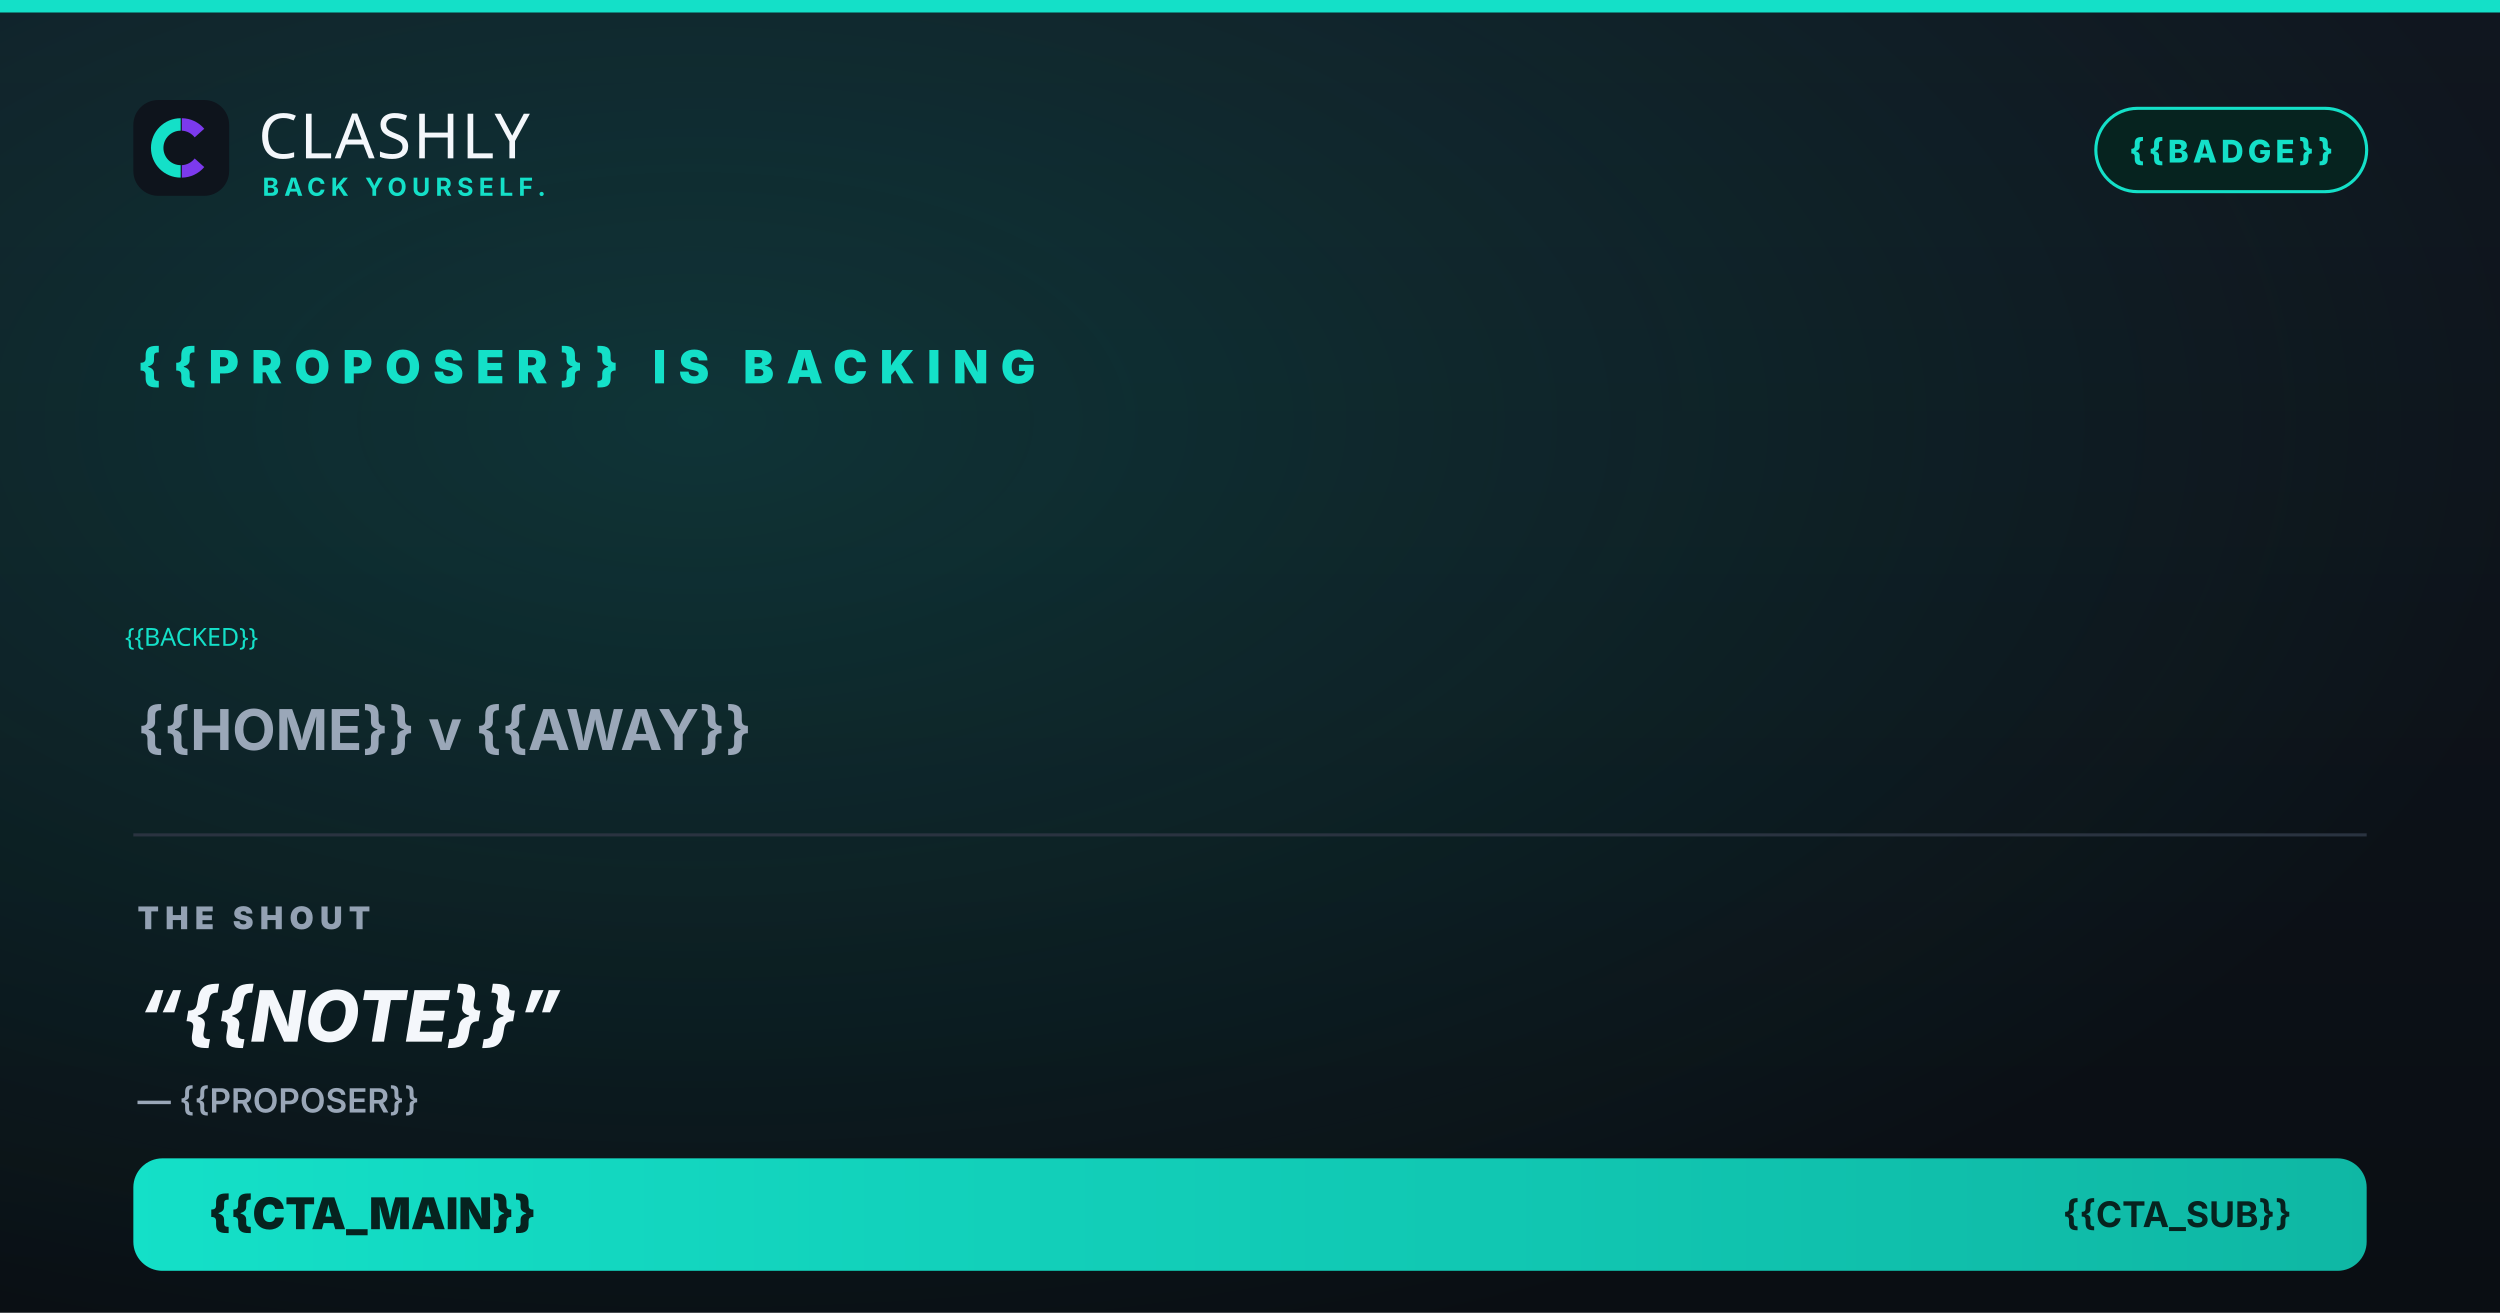
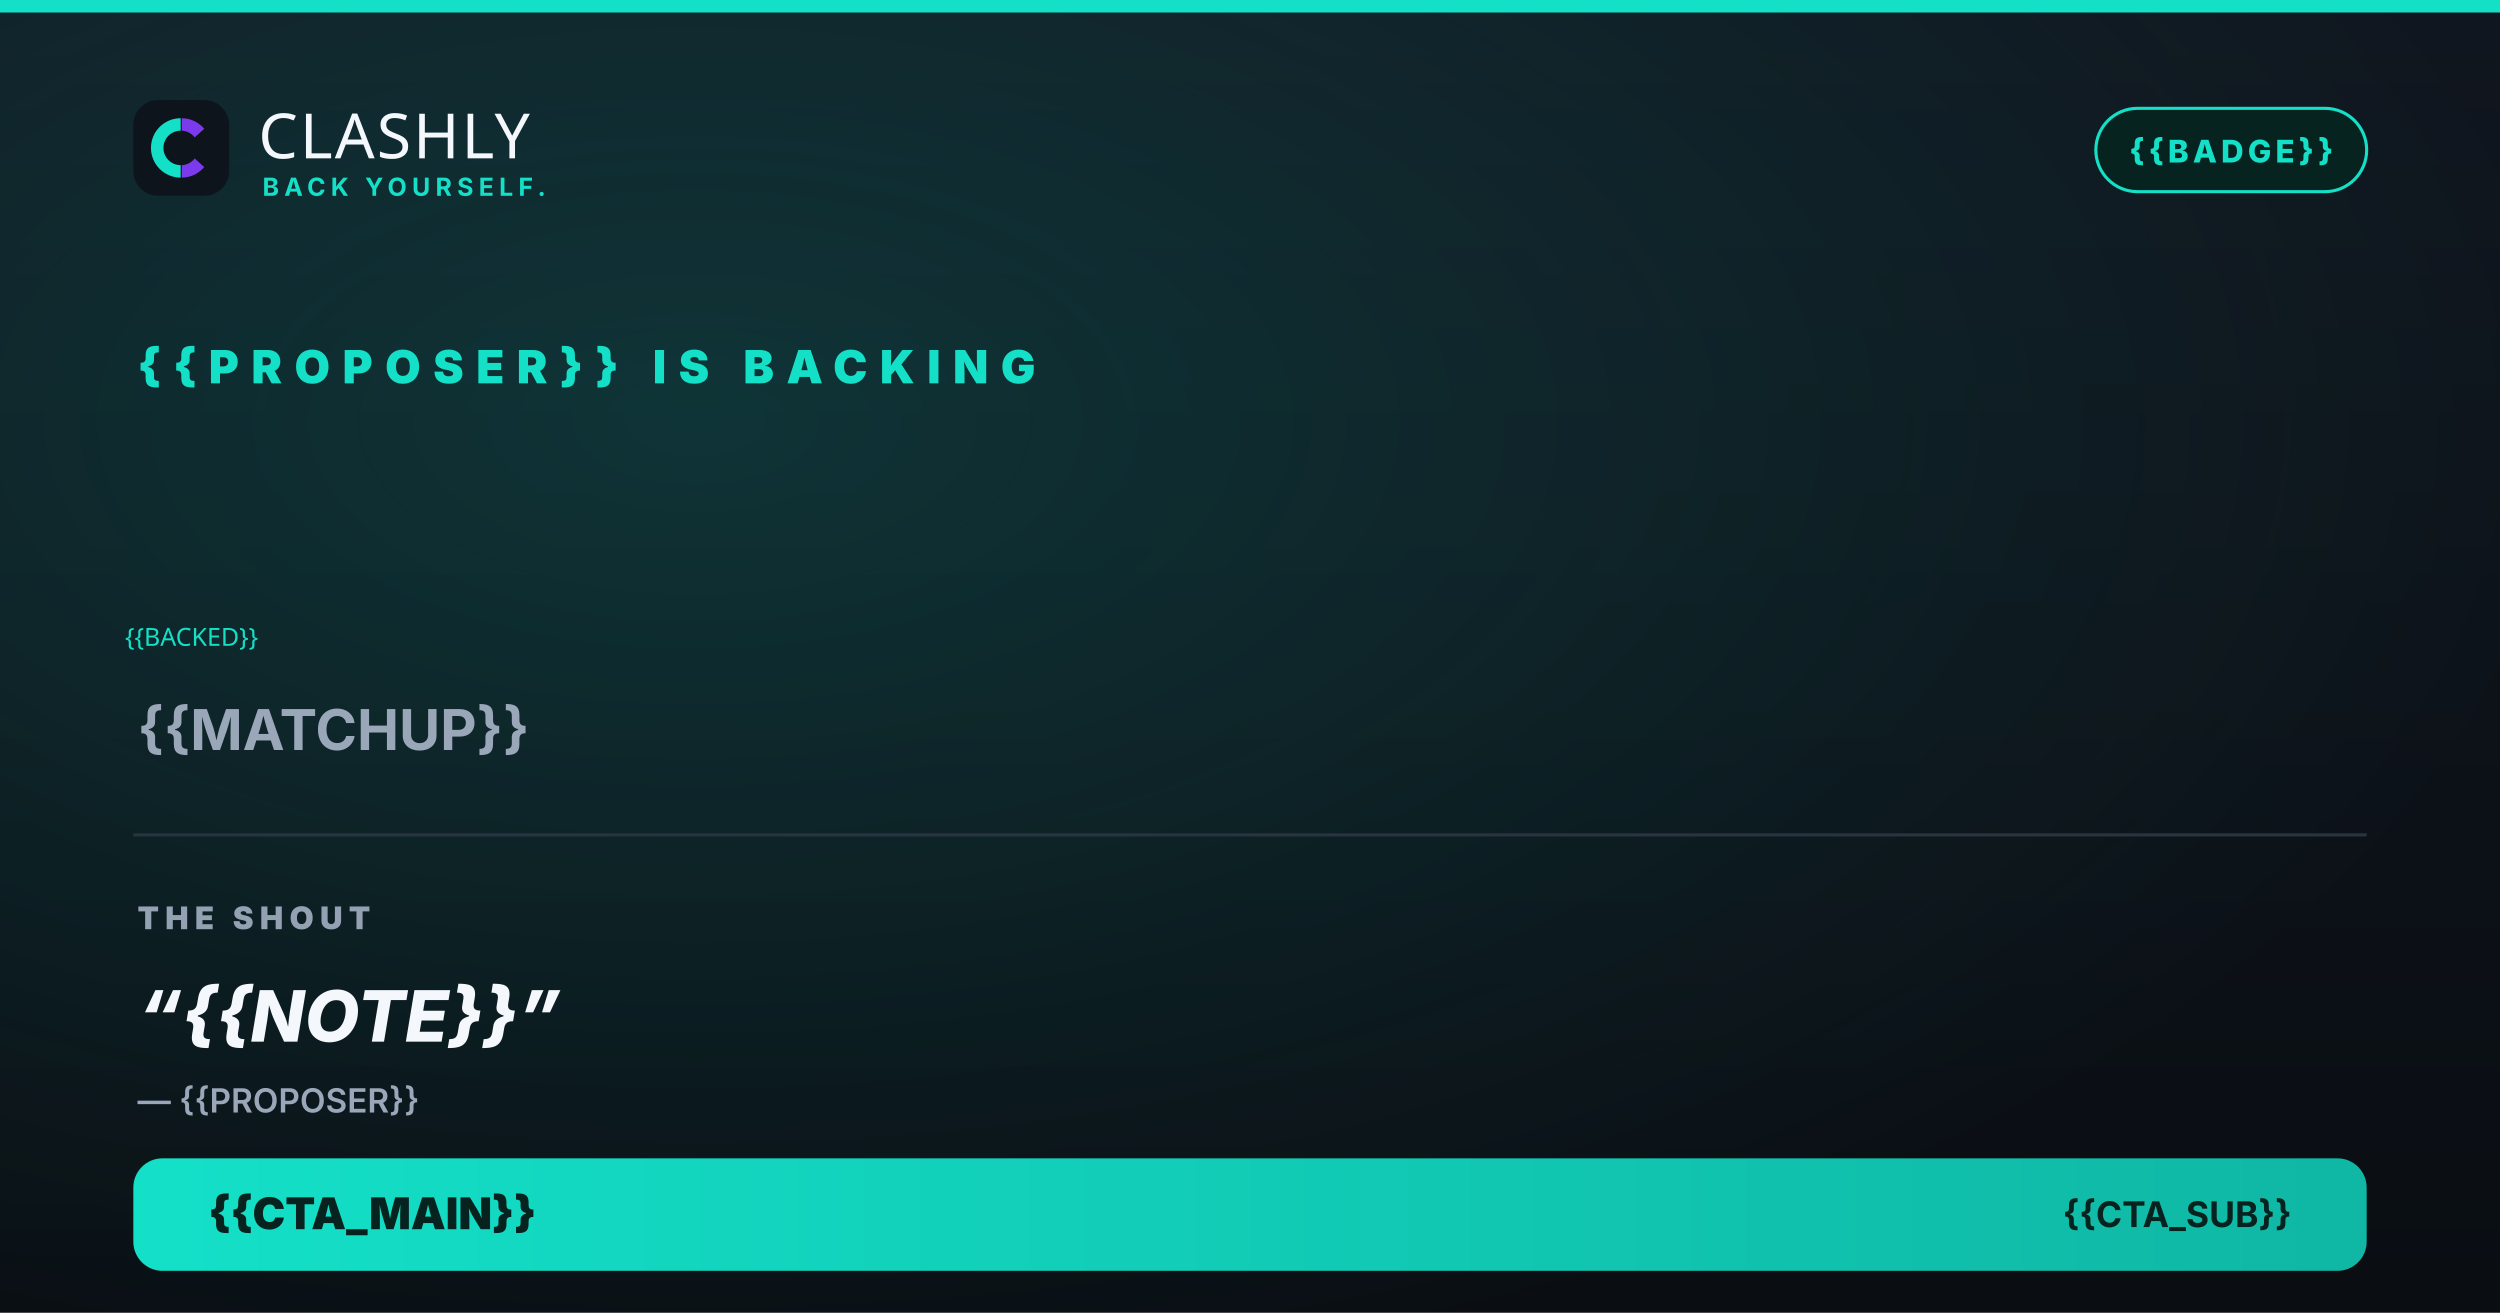
<svg xmlns="http://www.w3.org/2000/svg" viewBox="0 0 1200 630" role="img" aria-label="Clashly challenge: the pick, the stake, and the banter">
  <defs>
    <style>.anton{font-family:'Anton','Oswald','Arial Narrow',Impact,sans-serif;}
.inter{font-family:'Inter',system-ui,-apple-system,'Segoe UI',sans-serif;}</style>
    <linearGradient id="cBg" x1="0" y1="0" x2="0" y2="1">
      <stop offset="0" stop-color="#10161F" />
      <stop offset="1" stop-color="#0A0E13" />
    </linearGradient>
    <radialGradient id="cGlow" cx="0.28" cy="0.32" r="0.75">
      <stop offset="0" stop-color="#14E0C8" stop-opacity="0.16" />
      <stop offset="1" stop-color="#14E0C8" stop-opacity="0" />
    </radialGradient>
    <linearGradient id="cTeal" x1="0" y1="0" x2="1" y2="0">
      <stop offset="0" stop-color="#14E0C8" />
      <stop offset="1" stop-color="#0FB7A4" />
    </linearGradient>
    <linearGradient id="cDuel" x1="0" y1="0" x2="1" y2="0">
      <stop offset="0" stop-color="#14E0C8" />
      <stop offset=".5" stop-color="#14E0C8" />
      <stop offset=".5" stop-color="#7C3AED" />
      <stop offset="1" stop-color="#7C3AED" />
    </linearGradient>
  </defs>
  <rect width="1200" height="630" fill="#0A0E13" />
  <rect width="1200" height="630" fill="url(#cBg)" />
  <rect width="1200" height="630" fill="url(#cGlow)" />
  <rect x="0" y="0" width="1200" height="6" fill="#14E0C8" />
  <g transform="translate(64,48)">
    <g transform="scale(0.46)">
      <rect width="100" height="100" rx="26" fill="#0E141C" />
      <path d="M49.4 19A31 31 0 0 0 49.4 81L49.4 68A18 18 0 0 1 49.4 32Z" fill="#14E0C8" />
      <path d="M50.6 19A31 31 0 0 1 74 30L64 39A18 18 0 0 0 50.6 32ZM74 70A31 31 0 0 1 50.6 81L50.6 68A18 18 0 0 0 64 61Z" fill="#7C3AED" />
    </g>
    <text x="60" y="28" class="anton" font-size="30" fill="#F4F7FB" letter-spacing="1">CLASHLY</text>
    <text x="62" y="46" class="inter" font-size="12" font-weight="700" fill="#14E0C8" letter-spacing="2.5">BACK YOURSELF.</text>
  </g>
  <g class="inter">
    <rect x="1006" y="52" width="130" height="40" rx="20" fill="#06231F" stroke="#14E0C8" stroke-width="1.5" />
    <text x="1071" y="78" text-anchor="middle" font-size="15" font-weight="800" fill="#14E0C8" letter-spacing="2">{{BADGE}}</text>
  </g>
  <text x="66" y="184" class="inter" font-size="22" font-weight="900" fill="#14E0C8" letter-spacing="6">{{PROPOSER}} IS BACKING</text>
  <text x="60" y="310" class="anton" font-size="{{BACKED_SIZE}}" fill="#14E0C8">{{BACKED}}</text>
-   <text x="66" y="360" class="inter" font-size="27" font-weight="700" fill="#9AA7B8">{{HOME}}  v  {{AWAY}}</text>
+   <text x="66" y="360" class="inter" font-size="27" font-weight="700" fill="#9AA7B8">{{MATCHUP}}</text>
  <rect x="64" y="400" width="1072" height="1.5" fill="#2A3340" />
  <text x="66" y="446" class="inter" font-size="15" font-weight="900" fill="#93A1B3" letter-spacing="3">THE SHOUT</text>
  <text x="66" y="500" class="inter" font-size="34" font-weight="800" font-style="italic" fill="#F4F7FB">“{{NOTE}}”</text>
  <text x="66" y="534" class="inter" font-size="16" font-weight="600" fill="#9AA7B8">— {{PROPOSER}}</text>
  <rect x="64" y="556" width="1072" height="54" rx="14" fill="url(#cTeal)" />
  <text x="100" y="590" class="inter" font-size="21" font-weight="900" fill="#06231F">{{CTA_MAIN}}</text>
  <text x="1100" y="589" text-anchor="end" class="inter" font-size="17" font-weight="700" fill="#06231F">{{CTA_SUB}}</text>
</svg>
